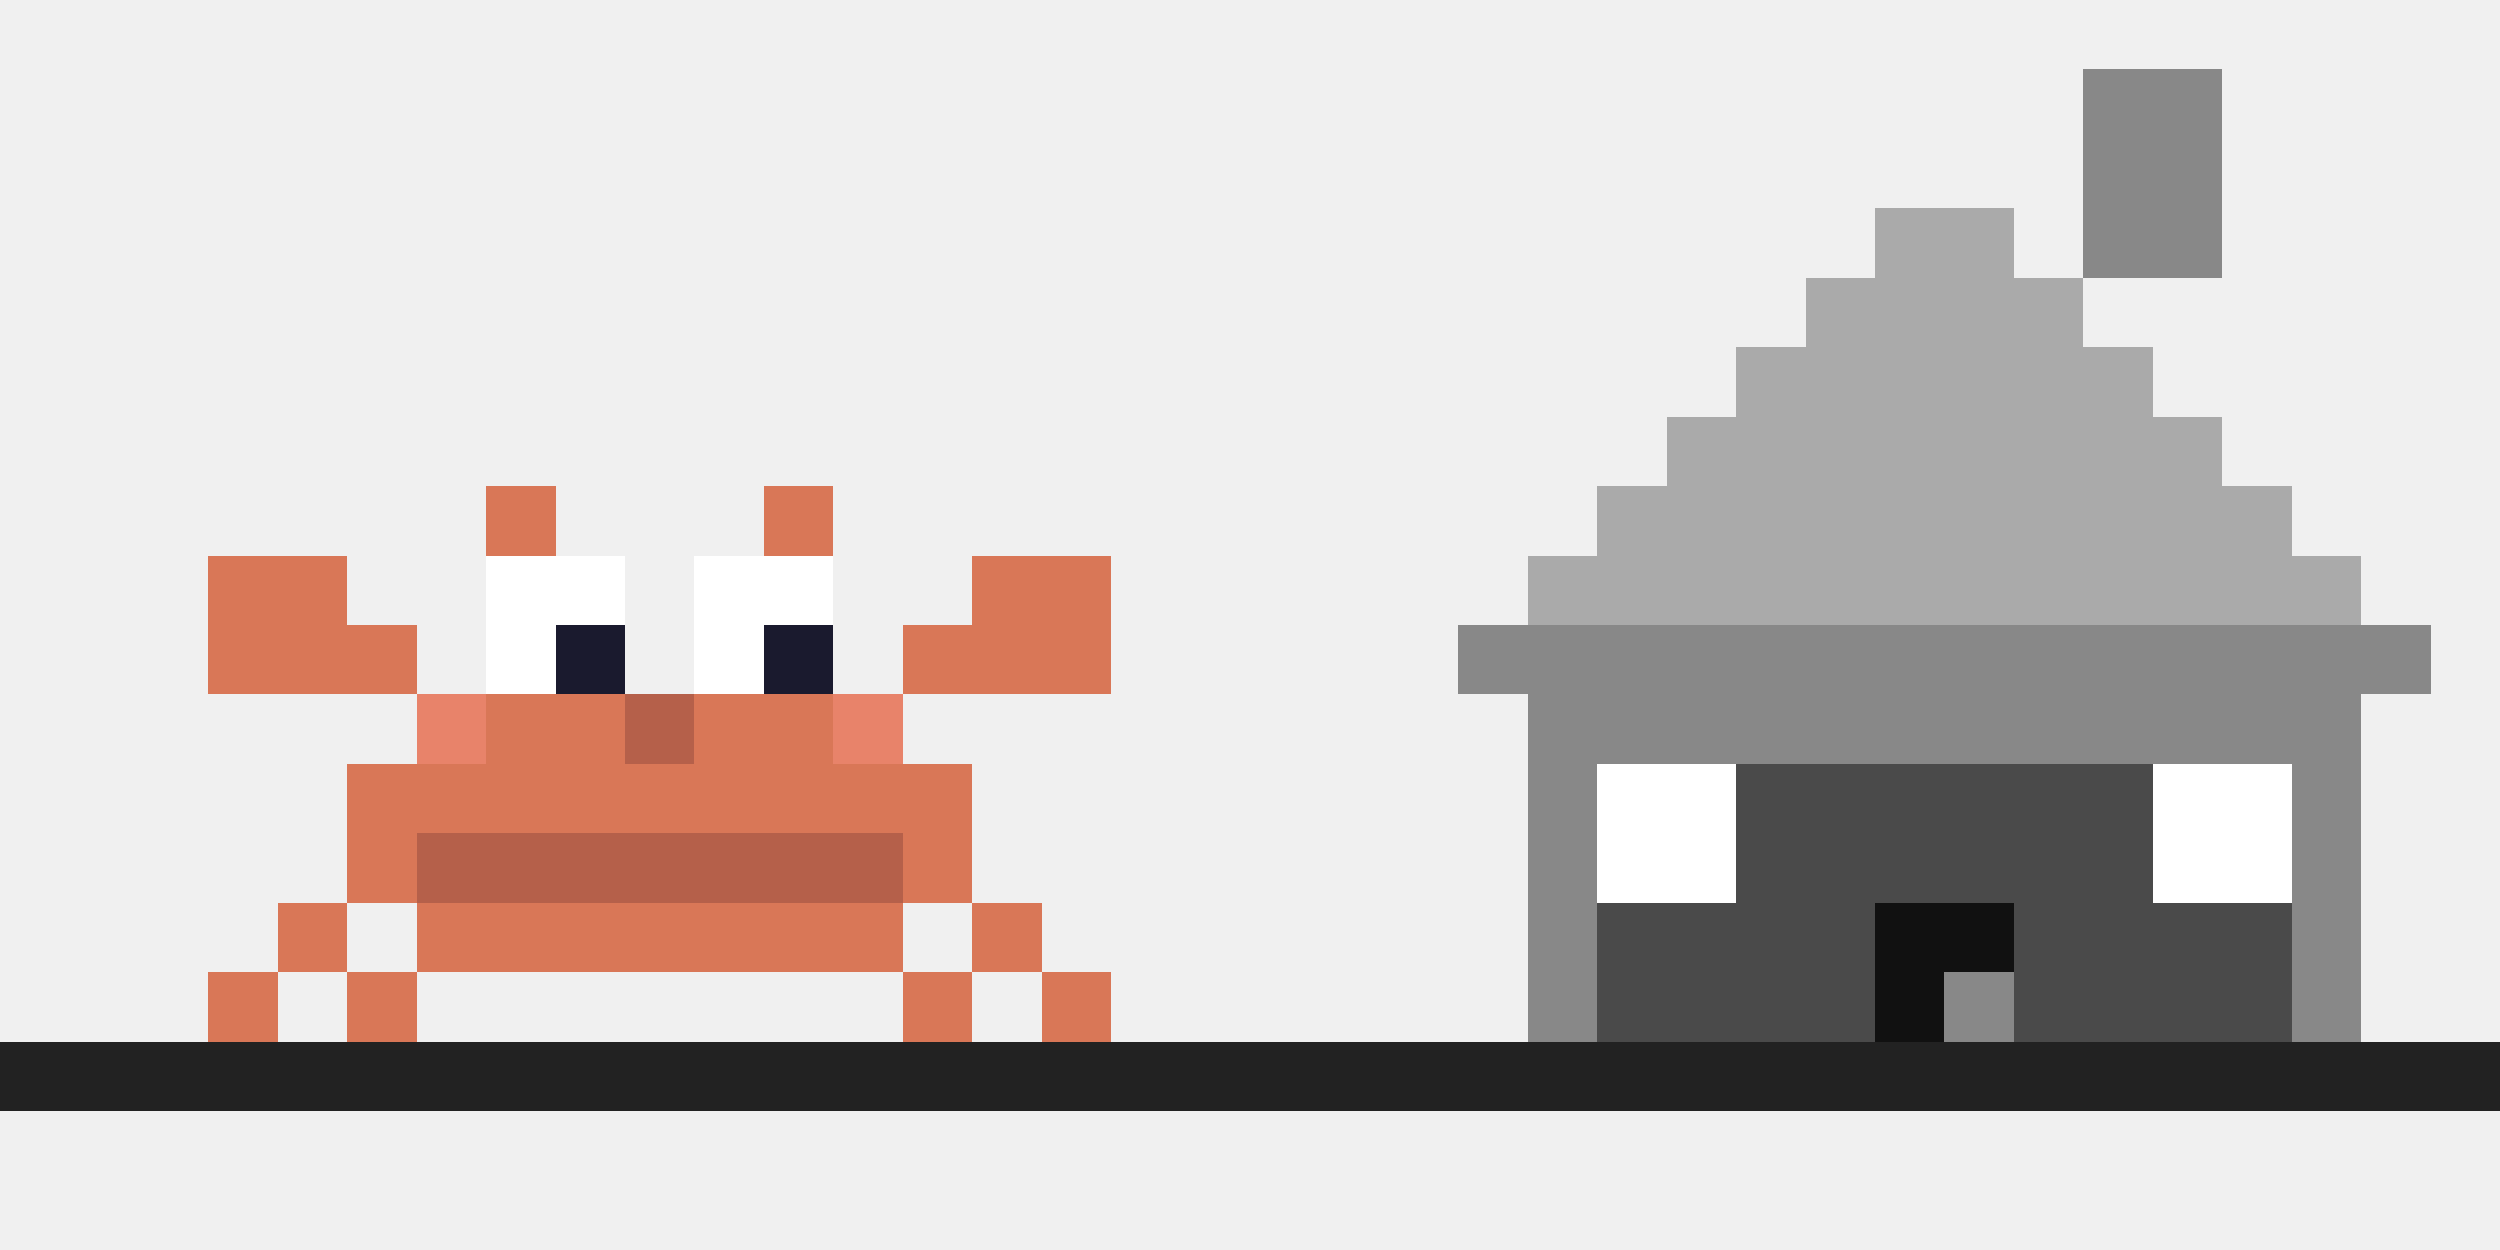
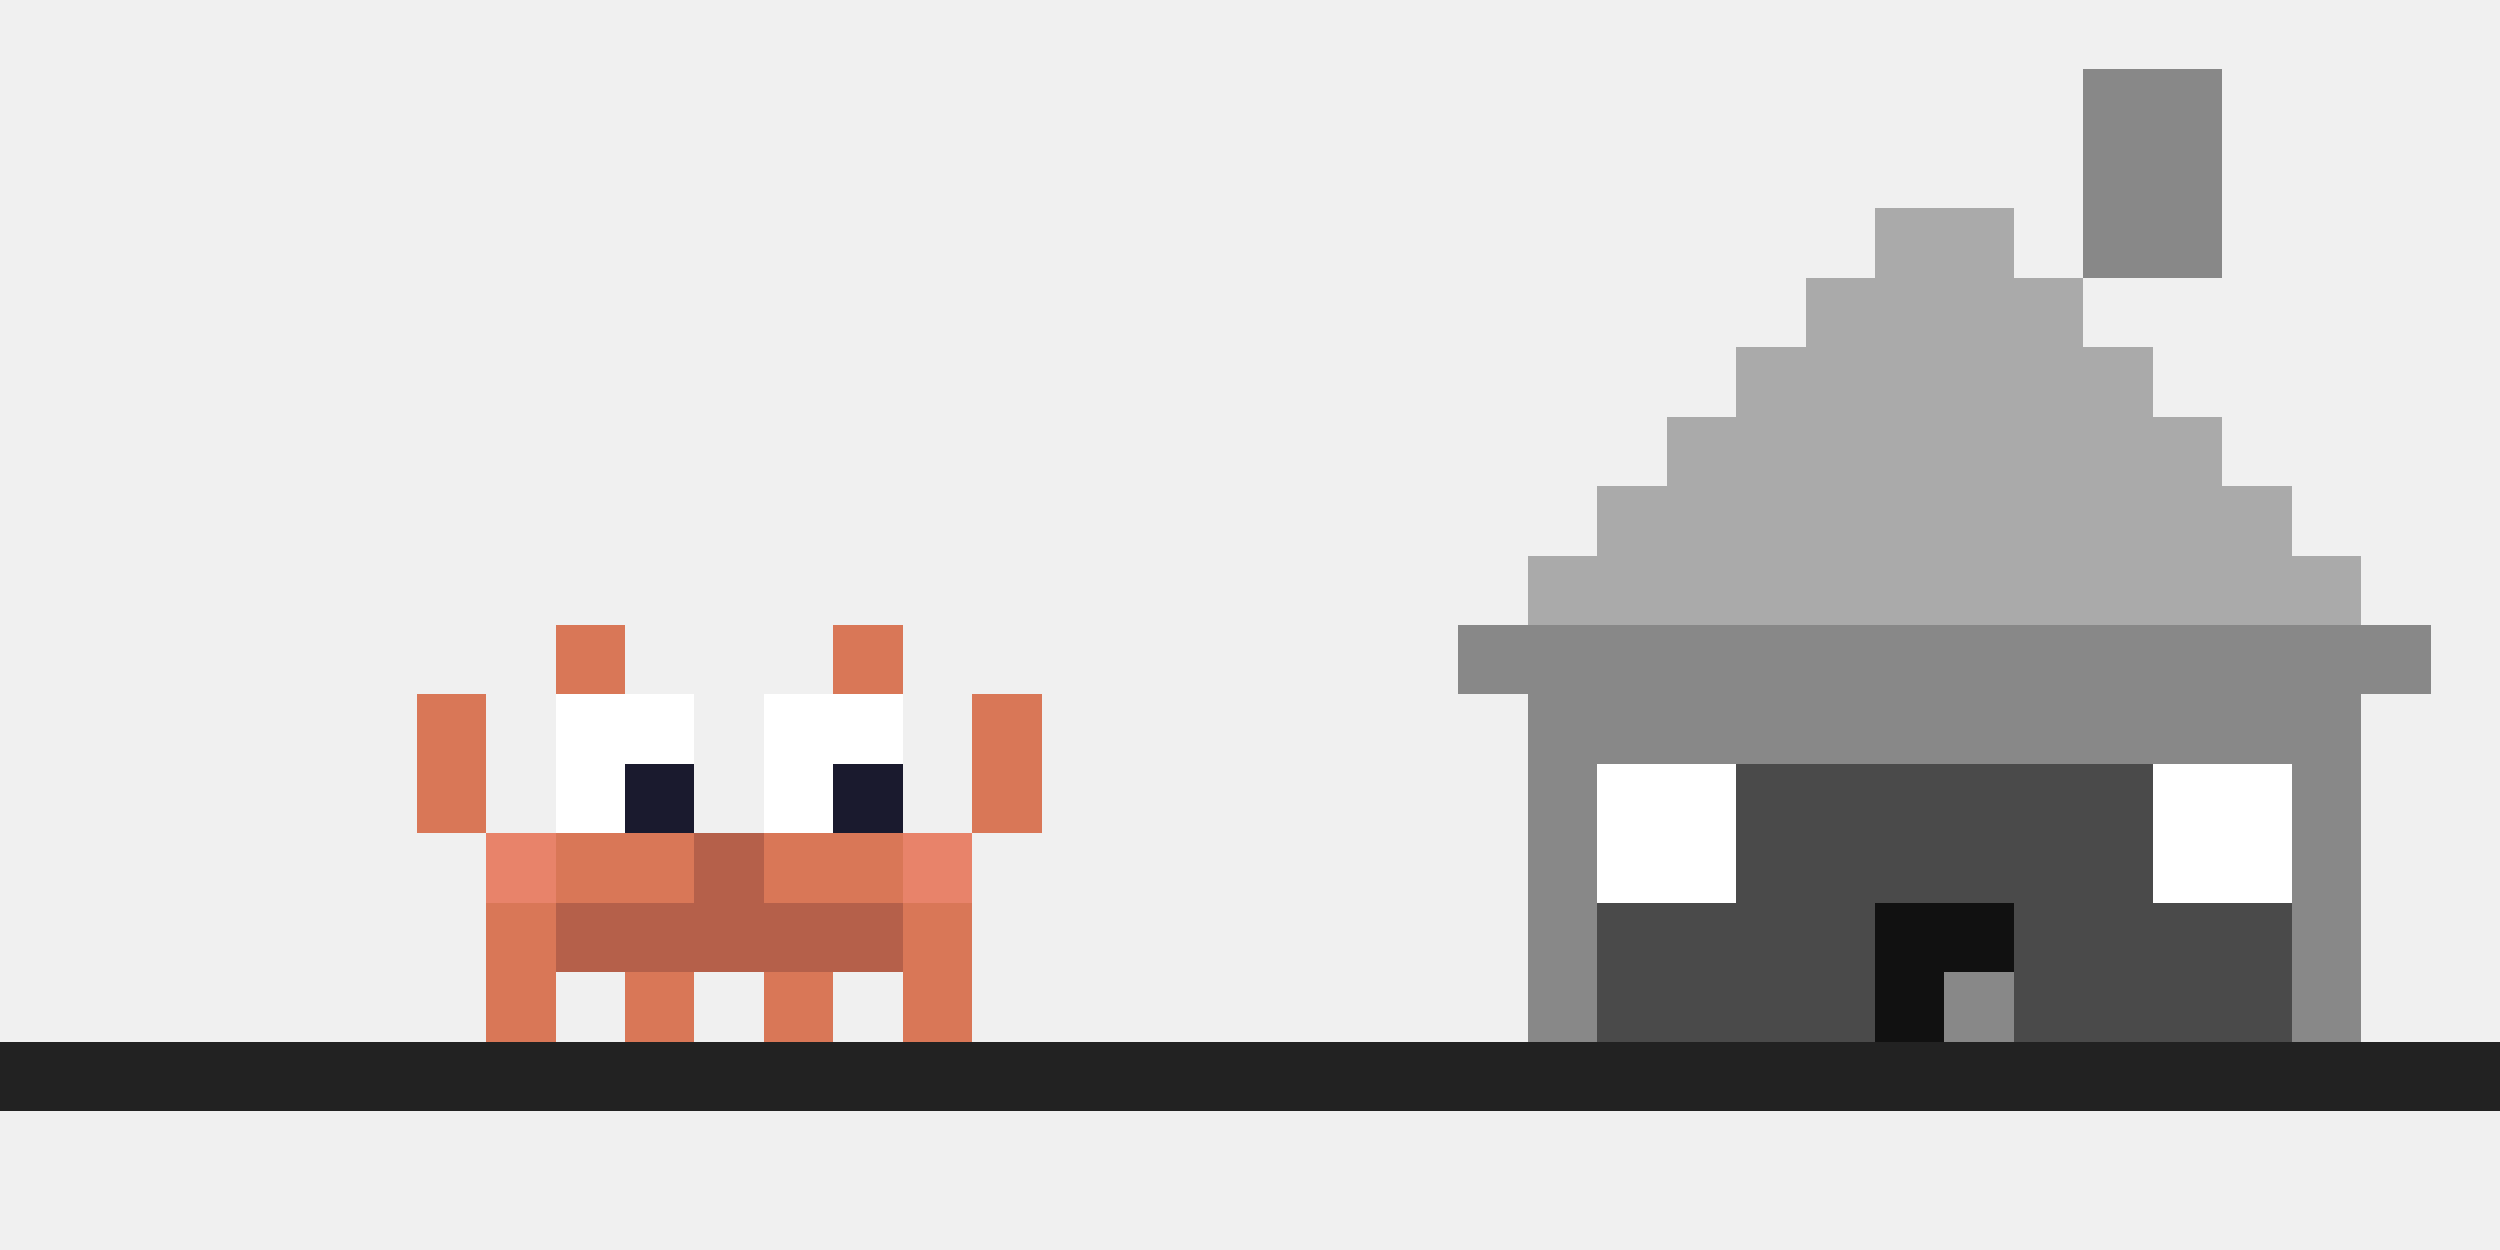
<svg xmlns="http://www.w3.org/2000/svg" viewBox="0 0 36 18" width="360" height="180" shape-rendering="crispEdges">
  <style>
    .o { fill: #d97757; }
    .d { fill: #b5604a; }
    .e { fill: #111111; }
    .w { fill: #ffffff; }
    .g { fill: #222222; }
    .r { fill: #888888; }
    .wl { fill: #4a4a4a; }
    .rf { fill: #aaaaaa; }
    .bl { fill: #e8836a; }
    .pu { fill: #1a1a2e; }
  </style>
  <rect class="r" x="30" y="1" width="2" height="3" />
  <rect class="rf" x="27" y="3" width="2" height="1" />
  <rect class="rf" x="26" y="4" width="4" height="1" />
  <rect class="rf" x="25" y="5" width="6" height="1" />
  <rect class="rf" x="24" y="6" width="8" height="1" />
  <rect class="rf" x="23" y="7" width="10" height="1" />
  <rect class="rf" x="22" y="8" width="12" height="1" />
  <rect class="r" x="21" y="9" width="14" height="1" />
  <rect class="wl" x="22" y="10" width="12" height="5" />
  <rect class="r" x="22" y="10" width="1" height="5" />
  <rect class="r" x="33" y="10" width="1" height="5" />
  <rect class="r" x="22" y="10" width="12" height="1" />
  <rect class="w" x="23" y="11" width="2" height="2" />
  <rect class="w" x="31" y="11" width="2" height="2" />
  <rect class="e" x="27" y="13" width="2" height="2" />
  <rect class="r" x="28" y="14" width="1" height="1" />
-   <rect class="o" x="3" y="8" width="2" height="1" />
-   <rect class="o" x="3" y="9" width="2" height="1" />
-   <rect class="o" x="5" y="9" width="1" height="1" />
-   <rect class="o" x="14" y="8" width="2" height="1" />
-   <rect class="o" x="14" y="9" width="2" height="1" />
-   <rect class="o" x="13" y="9" width="1" height="1" />
-   <rect class="o" x="7" y="7" width="1" height="1" />
-   <rect class="o" x="11" y="7" width="1" height="1" />
-   <rect class="w" x="7" y="8" width="2" height="2" />
-   <rect class="w" x="10" y="8" width="2" height="2" />
-   <rect class="pu" x="8" y="9" width="1" height="1" />
-   <rect class="pu" x="11" y="9" width="1" height="1" />
-   <rect class="o" x="6" y="10" width="7" height="1" />
-   <rect class="bl" x="6" y="10" width="1" height="1" />
-   <rect class="bl" x="12" y="10" width="1" height="1" />
-   <rect class="d" x="9" y="10" width="1" height="1" />
-   <rect class="o" x="5" y="11" width="9" height="1" />
-   <rect class="o" x="5" y="12" width="9" height="1" />
-   <rect class="d" x="6" y="12" width="7" height="1" />
-   <rect class="o" x="6" y="13" width="7" height="1" />
-   <rect class="o" x="4" y="13" width="1" height="1" />
-   <rect class="o" x="3" y="14" width="1" height="1" />
-   <rect class="o" x="5" y="14" width="1" height="1" />
-   <rect class="o" x="14" y="13" width="1" height="1" />
+   <rect class="o" x="8" y="9" width="1" height="1" />
+   <rect class="o" x="12" y="9" width="1" height="1" />
+   <rect class="w" x="8" y="10" width="2" height="2" />
+   <rect class="w" x="11" y="10" width="2" height="2" />
+   <rect class="pu" x="9" y="11" width="1" height="1" />
+   <rect class="pu" x="12" y="11" width="1" height="1" />
+   <rect class="o" x="6" y="10" width="1" height="2" />
+   <rect class="o" x="14" y="10" width="1" height="2" />
+   <rect class="o" x="7" y="12" width="7" height="1" />
+   <rect class="bl" x="7" y="12" width="1" height="1" />
+   <rect class="bl" x="13" y="12" width="1" height="1" />
+   <rect class="d" x="10" y="12" width="1" height="1" />
+   <rect class="o" x="7" y="13" width="7" height="1" />
+   <rect class="d" x="8" y="13" width="5" height="1" />
+   <rect class="o" x="7" y="14" width="1" height="1" />
+   <rect class="o" x="9" y="14" width="1" height="1" />
+   <rect class="o" x="11" y="14" width="1" height="1" />
  <rect class="o" x="13" y="14" width="1" height="1" />
-   <rect class="o" x="15" y="14" width="1" height="1" />
  <rect class="g" x="0" y="15" width="36" height="1" />
</svg>
